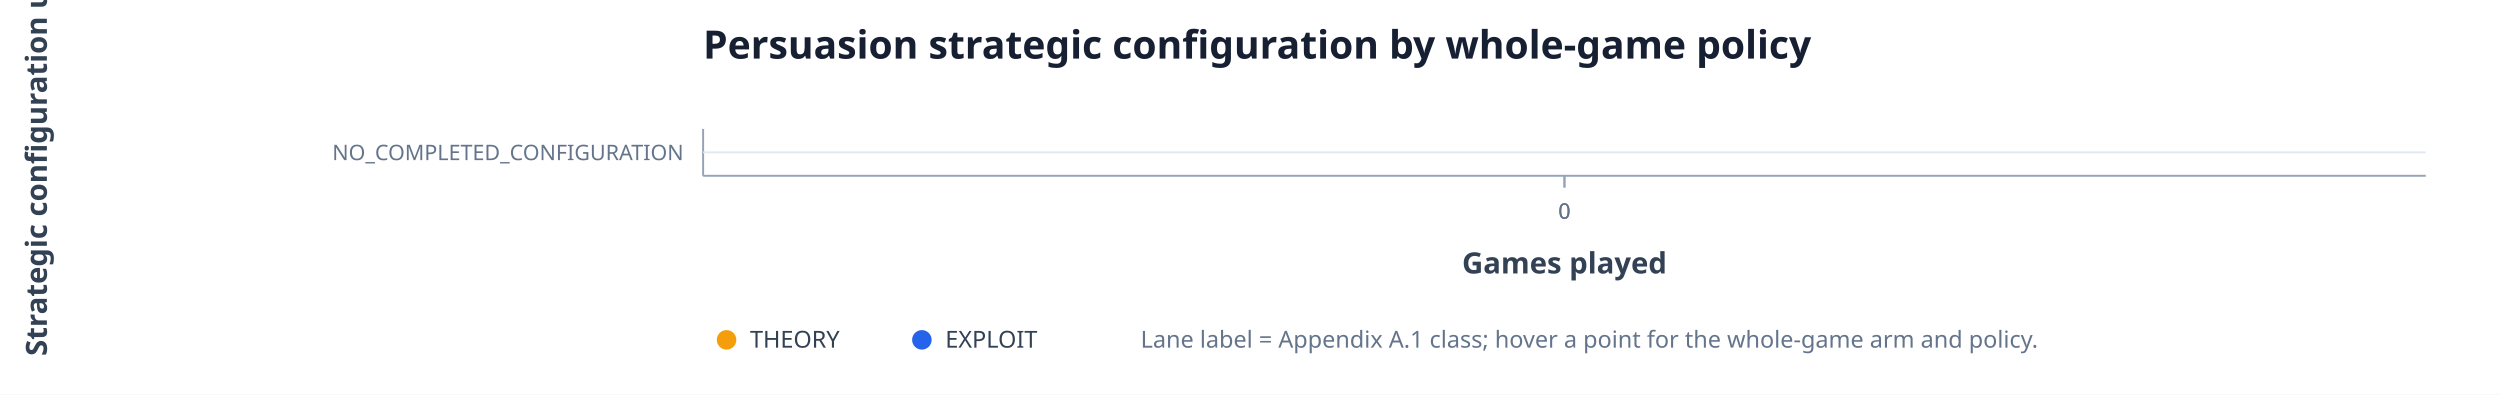
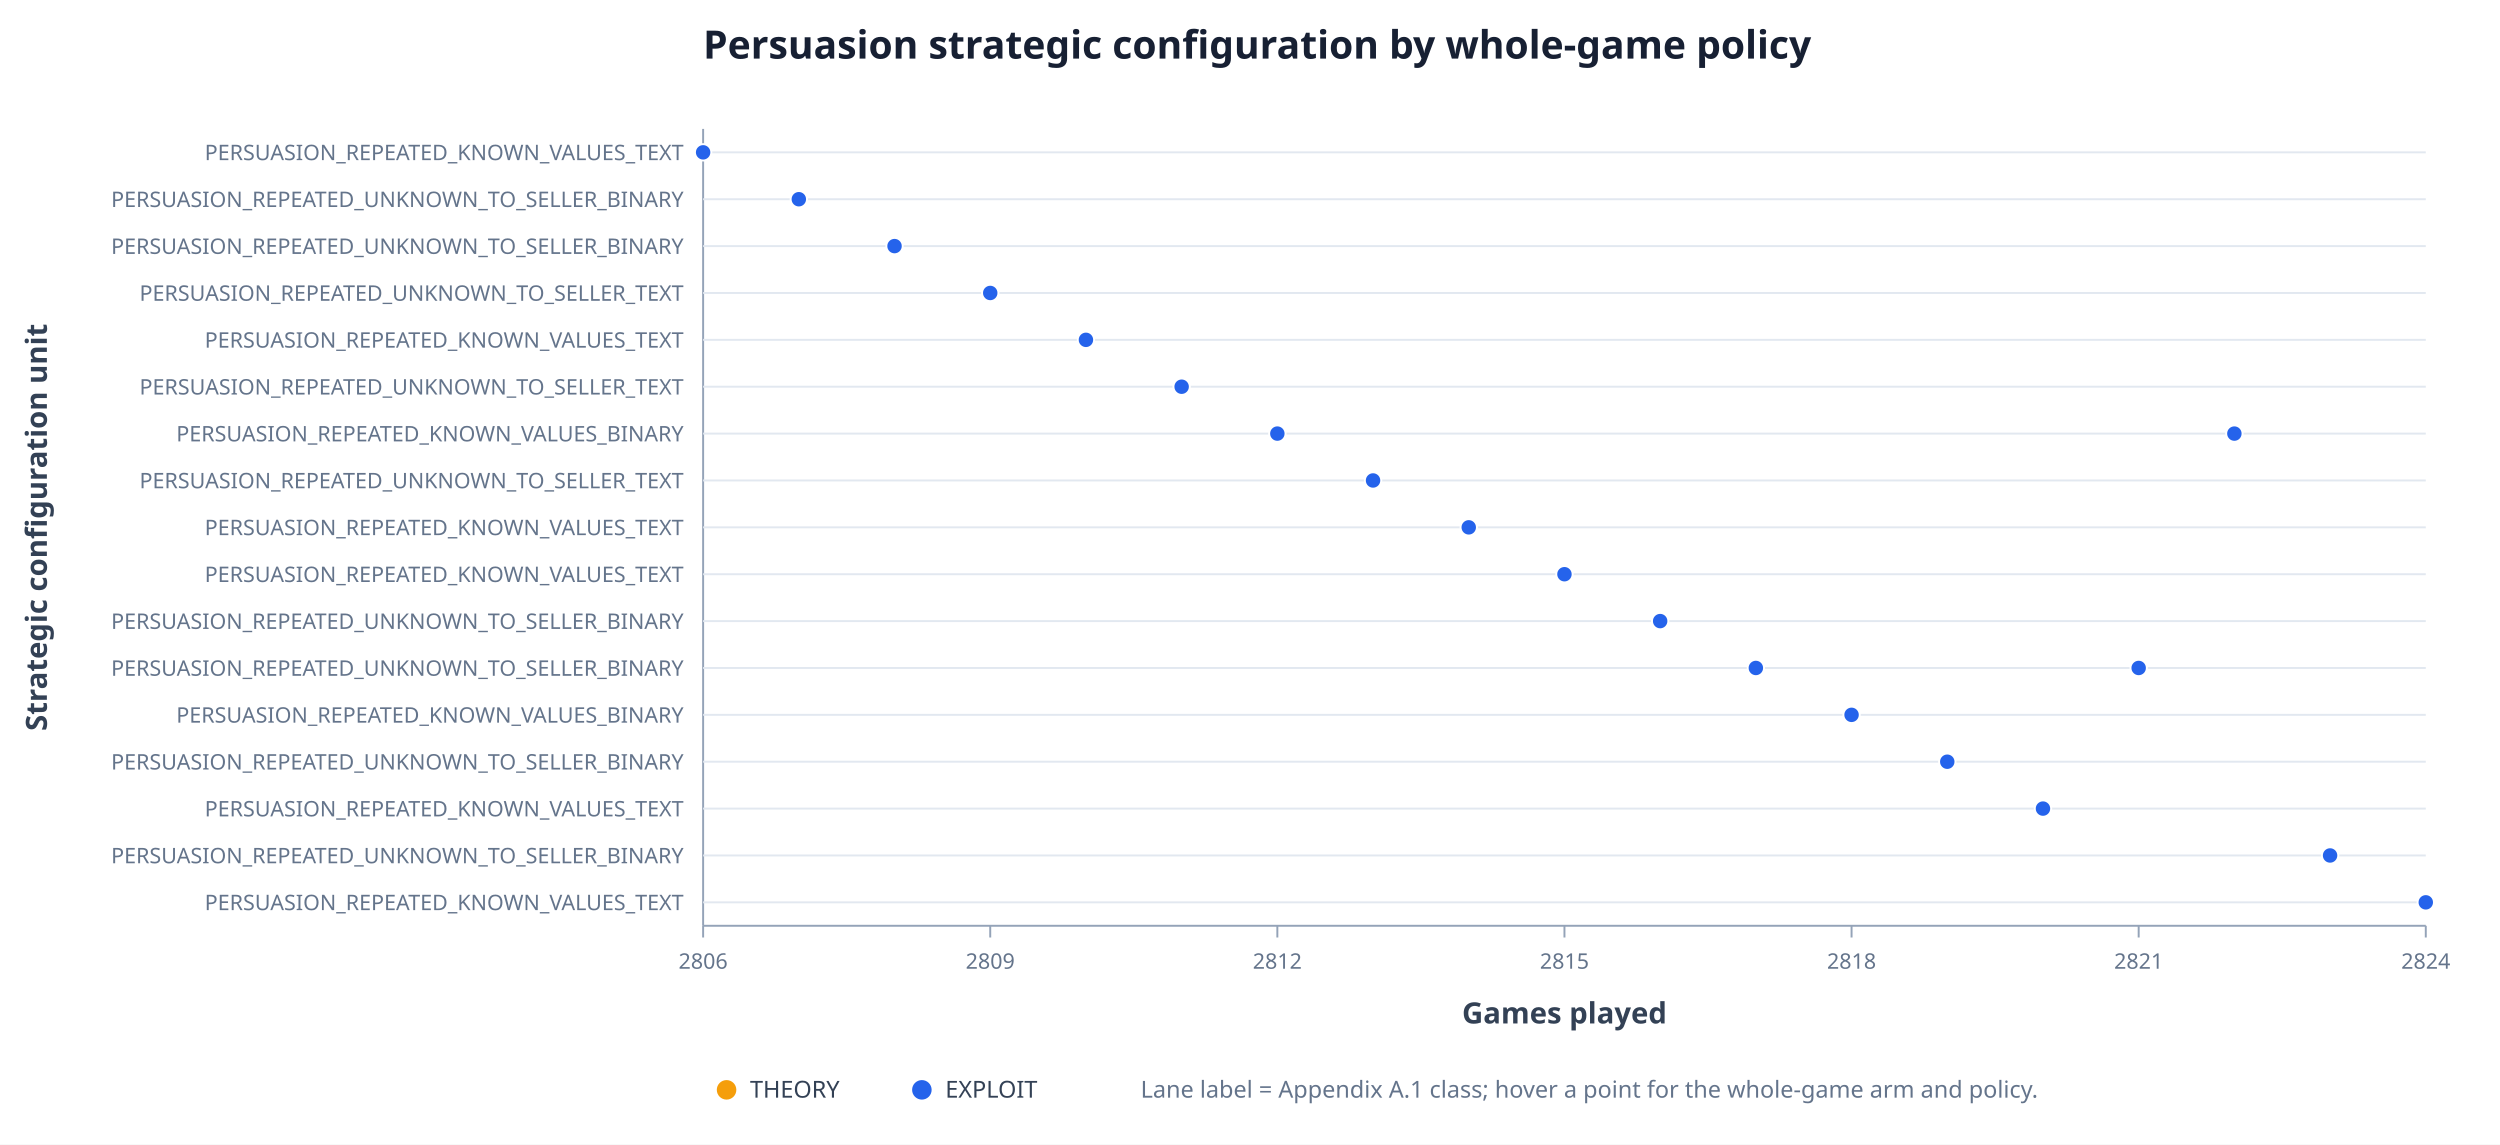
- <svg xmlns="http://www.w3.org/2000/svg" width="1280" height="202" viewBox="0 0 1280 202" role="img">
-   <rect width="1280" height="202" fill="white" />
+ <svg xmlns="http://www.w3.org/2000/svg" width="1280" height="586" viewBox="0 0 1280 586" role="img">
+   <rect width="1280" height="586" fill="white" />
  <text x="360.0" y="30" font-family="system-ui,sans-serif" font-size="20" font-weight="700" fill="#172033">Persuasion strategic configuration by whole-game policy</text>
-   <line x1="360.0" y1="90.0" x2="1242.0" y2="90.0" stroke="#94a3b8" />
-   <line x1="360.0" y1="66.0" x2="360.0" y2="90.0" stroke="#94a3b8" />
-   <text x="801.0" y="140" text-anchor="middle" font-family="system-ui,sans-serif" font-size="15" font-weight="650" fill="#334155">Games played</text>
-   <text x="24" y="78.0" transform="rotate(-90 24 78.0)" text-anchor="middle" font-family="system-ui,sans-serif" font-size="15" font-weight="650" fill="#334155">Strategic configuration unit</text>
+   <line x1="360.0" y1="474.0" x2="1242.0" y2="474.0" stroke="#94a3b8" />
+   <line x1="360.0" y1="66.0" x2="360.0" y2="474.0" stroke="#94a3b8" />
+   <text x="801.0" y="524" text-anchor="middle" font-family="system-ui,sans-serif" font-size="15" font-weight="650" fill="#334155">Games played</text>
+   <text x="24" y="270.0" transform="rotate(-90 24 270.0)" text-anchor="middle" font-family="system-ui,sans-serif" font-size="15" font-weight="650" fill="#334155">Strategic configuration unit</text>
  <line x1="360.0" y1="78.00" x2="1242.0" y2="78.00" stroke="#e2e8f0" />
-   <text x="350.0" y="82.00" text-anchor="end" font-family="system-ui,sans-serif" font-size="11" fill="#64748b">NO_COMPLETED_CONFIGURATION</text>
-   <line x1="801.00" y1="90.0" x2="801.00" y2="96.0" stroke="#94a3b8" />
-   <text x="801.00" y="112.0" text-anchor="middle" font-family="system-ui,sans-serif" font-size="11" fill="#64748b">0</text>
-   <line x1="801.00" y1="90.0" x2="801.00" y2="96.0" stroke="#94a3b8" />
-   <text x="801.00" y="112.0" text-anchor="middle" font-family="system-ui,sans-serif" font-size="11" fill="#64748b">0</text>
-   <circle cx="372.0" cy="174" r="5" fill="#f59e0b" />
-   <text x="384.0" y="178" font-family="system-ui,sans-serif" font-size="12" fill="#334155">THEORY</text>
-   <circle cx="472.0" cy="174" r="5" fill="#2563eb" />
-   <text x="484.0" y="178" font-family="system-ui,sans-serif" font-size="12" fill="#334155">EXPLOIT</text>
-   <text x="584.0" y="178" font-family="system-ui,sans-serif" font-size="12" fill="#64748b">Lane label = Appendix A.1 class; hover a point for the whole-game arm and policy.</text>
+   <text x="350.0" y="82.00" text-anchor="end" font-family="system-ui,sans-serif" font-size="11" fill="#64748b">PERSUASION_REPEATED_KNOWN_VALUES_TEXT</text>
+   <line x1="360.0" y1="102.00" x2="1242.0" y2="102.00" stroke="#e2e8f0" />
+   <text x="350.0" y="106.00" text-anchor="end" font-family="system-ui,sans-serif" font-size="11" fill="#64748b">PERSUASION_REPEATED_UNKNOWN_TO_SELLER_BINARY</text>
+   <line x1="360.0" y1="126.00" x2="1242.0" y2="126.00" stroke="#e2e8f0" />
+   <text x="350.0" y="130.00" text-anchor="end" font-family="system-ui,sans-serif" font-size="11" fill="#64748b">PERSUASION_REPEATED_UNKNOWN_TO_SELLER_BINARY</text>
+   <line x1="360.0" y1="150.00" x2="1242.0" y2="150.00" stroke="#e2e8f0" />
+   <text x="350.0" y="154.00" text-anchor="end" font-family="system-ui,sans-serif" font-size="11" fill="#64748b">PERSUASION_REPEATED_UNKNOWN_TO_SELLER_TEXT</text>
+   <line x1="360.0" y1="174.00" x2="1242.0" y2="174.00" stroke="#e2e8f0" />
+   <text x="350.0" y="178.00" text-anchor="end" font-family="system-ui,sans-serif" font-size="11" fill="#64748b">PERSUASION_REPEATED_KNOWN_VALUES_TEXT</text>
+   <line x1="360.0" y1="198.00" x2="1242.0" y2="198.00" stroke="#e2e8f0" />
+   <text x="350.0" y="202.00" text-anchor="end" font-family="system-ui,sans-serif" font-size="11" fill="#64748b">PERSUASION_REPEATED_UNKNOWN_TO_SELLER_TEXT</text>
+   <line x1="360.0" y1="222.00" x2="1242.0" y2="222.00" stroke="#e2e8f0" />
+   <text x="350.0" y="226.00" text-anchor="end" font-family="system-ui,sans-serif" font-size="11" fill="#64748b">PERSUASION_REPEATED_KNOWN_VALUES_BINARY</text>
+   <line x1="360.0" y1="246.00" x2="1242.0" y2="246.00" stroke="#e2e8f0" />
+   <text x="350.0" y="250.00" text-anchor="end" font-family="system-ui,sans-serif" font-size="11" fill="#64748b">PERSUASION_REPEATED_UNKNOWN_TO_SELLER_TEXT</text>
+   <line x1="360.0" y1="270.00" x2="1242.0" y2="270.00" stroke="#e2e8f0" />
+   <text x="350.0" y="274.00" text-anchor="end" font-family="system-ui,sans-serif" font-size="11" fill="#64748b">PERSUASION_REPEATED_KNOWN_VALUES_TEXT</text>
+   <line x1="360.0" y1="294.00" x2="1242.0" y2="294.00" stroke="#e2e8f0" />
+   <text x="350.0" y="298.00" text-anchor="end" font-family="system-ui,sans-serif" font-size="11" fill="#64748b">PERSUASION_REPEATED_KNOWN_VALUES_TEXT</text>
+   <line x1="360.0" y1="318.00" x2="1242.0" y2="318.00" stroke="#e2e8f0" />
+   <text x="350.0" y="322.00" text-anchor="end" font-family="system-ui,sans-serif" font-size="11" fill="#64748b">PERSUASION_REPEATED_UNKNOWN_TO_SELLER_BINARY</text>
+   <line x1="360.0" y1="342.00" x2="1242.0" y2="342.00" stroke="#e2e8f0" />
+   <text x="350.0" y="346.00" text-anchor="end" font-family="system-ui,sans-serif" font-size="11" fill="#64748b">PERSUASION_REPEATED_UNKNOWN_TO_SELLER_BINARY</text>
+   <line x1="360.0" y1="366.00" x2="1242.0" y2="366.00" stroke="#e2e8f0" />
+   <text x="350.0" y="370.00" text-anchor="end" font-family="system-ui,sans-serif" font-size="11" fill="#64748b">PERSUASION_REPEATED_KNOWN_VALUES_BINARY</text>
+   <line x1="360.0" y1="390.00" x2="1242.0" y2="390.00" stroke="#e2e8f0" />
+   <text x="350.0" y="394.00" text-anchor="end" font-family="system-ui,sans-serif" font-size="11" fill="#64748b">PERSUASION_REPEATED_UNKNOWN_TO_SELLER_BINARY</text>
+   <line x1="360.0" y1="414.00" x2="1242.0" y2="414.00" stroke="#e2e8f0" />
+   <text x="350.0" y="418.00" text-anchor="end" font-family="system-ui,sans-serif" font-size="11" fill="#64748b">PERSUASION_REPEATED_KNOWN_VALUES_TEXT</text>
+   <line x1="360.0" y1="438.00" x2="1242.0" y2="438.00" stroke="#e2e8f0" />
+   <text x="350.0" y="442.00" text-anchor="end" font-family="system-ui,sans-serif" font-size="11" fill="#64748b">PERSUASION_REPEATED_UNKNOWN_TO_SELLER_BINARY</text>
+   <line x1="360.0" y1="462.00" x2="1242.0" y2="462.00" stroke="#e2e8f0" />
+   <text x="350.0" y="466.00" text-anchor="end" font-family="system-ui,sans-serif" font-size="11" fill="#64748b">PERSUASION_REPEATED_KNOWN_VALUES_TEXT</text>
+   <line x1="360.00" y1="474.0" x2="360.00" y2="480.0" stroke="#94a3b8" />
+   <text x="360.00" y="496.0" text-anchor="middle" font-family="system-ui,sans-serif" font-size="11" fill="#64748b">2806</text>
+   <line x1="507.00" y1="474.0" x2="507.00" y2="480.0" stroke="#94a3b8" />
+   <text x="507.00" y="496.0" text-anchor="middle" font-family="system-ui,sans-serif" font-size="11" fill="#64748b">2809</text>
+   <line x1="654.00" y1="474.0" x2="654.00" y2="480.0" stroke="#94a3b8" />
+   <text x="654.00" y="496.0" text-anchor="middle" font-family="system-ui,sans-serif" font-size="11" fill="#64748b">2812</text>
+   <line x1="801.00" y1="474.0" x2="801.00" y2="480.0" stroke="#94a3b8" />
+   <text x="801.00" y="496.0" text-anchor="middle" font-family="system-ui,sans-serif" font-size="11" fill="#64748b">2815</text>
+   <line x1="948.00" y1="474.0" x2="948.00" y2="480.0" stroke="#94a3b8" />
+   <text x="948.00" y="496.0" text-anchor="middle" font-family="system-ui,sans-serif" font-size="11" fill="#64748b">2818</text>
+   <line x1="1095.00" y1="474.0" x2="1095.00" y2="480.0" stroke="#94a3b8" />
+   <text x="1095.00" y="496.0" text-anchor="middle" font-family="system-ui,sans-serif" font-size="11" fill="#64748b">2821</text>
+   <line x1="1242.00" y1="474.0" x2="1242.00" y2="480.0" stroke="#94a3b8" />
+   <text x="1242.00" y="496.0" text-anchor="middle" font-family="system-ui,sans-serif" font-size="11" fill="#64748b">2824</text>
+   <circle cx="360.00" cy="78.00" r="4.2" fill="#2563eb" stroke="white" stroke-width="1" />
+   <circle cx="409.00" cy="102.00" r="4.2" fill="#2563eb" stroke="white" stroke-width="1" />
+   <circle cx="458.00" cy="126.00" r="4.2" fill="#2563eb" stroke="white" stroke-width="1" />
+   <circle cx="507.00" cy="150.00" r="4.2" fill="#2563eb" stroke="white" stroke-width="1" />
+   <circle cx="556.00" cy="174.00" r="4.2" fill="#2563eb" stroke="white" stroke-width="1" />
+   <circle cx="605.00" cy="198.00" r="4.2" fill="#2563eb" stroke="white" stroke-width="1" />
+   <circle cx="654.00" cy="222.00" r="4.2" fill="#2563eb" stroke="white" stroke-width="1" />
+   <circle cx="703.00" cy="246.00" r="4.2" fill="#2563eb" stroke="white" stroke-width="1" />
+   <circle cx="752.00" cy="270.00" r="4.2" fill="#2563eb" stroke="white" stroke-width="1" />
+   <circle cx="801.00" cy="294.00" r="4.2" fill="#2563eb" stroke="white" stroke-width="1" />
+   <circle cx="850.00" cy="318.00" r="4.2" fill="#2563eb" stroke="white" stroke-width="1" />
+   <circle cx="899.00" cy="342.00" r="4.2" fill="#2563eb" stroke="white" stroke-width="1" />
+   <circle cx="948.00" cy="366.00" r="4.2" fill="#2563eb" stroke="white" stroke-width="1" />
+   <circle cx="997.00" cy="390.00" r="4.2" fill="#2563eb" stroke="white" stroke-width="1" />
+   <circle cx="1046.00" cy="414.00" r="4.2" fill="#2563eb" stroke="white" stroke-width="1" />
+   <circle cx="1095.00" cy="342.00" r="4.2" fill="#2563eb" stroke="white" stroke-width="1" />
+   <circle cx="1144.00" cy="222.00" r="4.2" fill="#2563eb" stroke="white" stroke-width="1" />
+   <circle cx="1193.00" cy="438.00" r="4.2" fill="#2563eb" stroke="white" stroke-width="1" />
+   <circle cx="1242.00" cy="462.00" r="4.2" fill="#2563eb" stroke="white" stroke-width="1" />
+   <circle cx="372.0" cy="558" r="5" fill="#f59e0b" />
+   <text x="384.0" y="562" font-family="system-ui,sans-serif" font-size="12" fill="#334155">THEORY</text>
+   <circle cx="472.0" cy="558" r="5" fill="#2563eb" />
+   <text x="484.0" y="562" font-family="system-ui,sans-serif" font-size="12" fill="#334155">EXPLOIT</text>
+   <text x="584.0" y="562" font-family="system-ui,sans-serif" font-size="12" fill="#64748b">Lane label = Appendix A.1 class; hover a point for the whole-game arm and policy.</text>
</svg>
